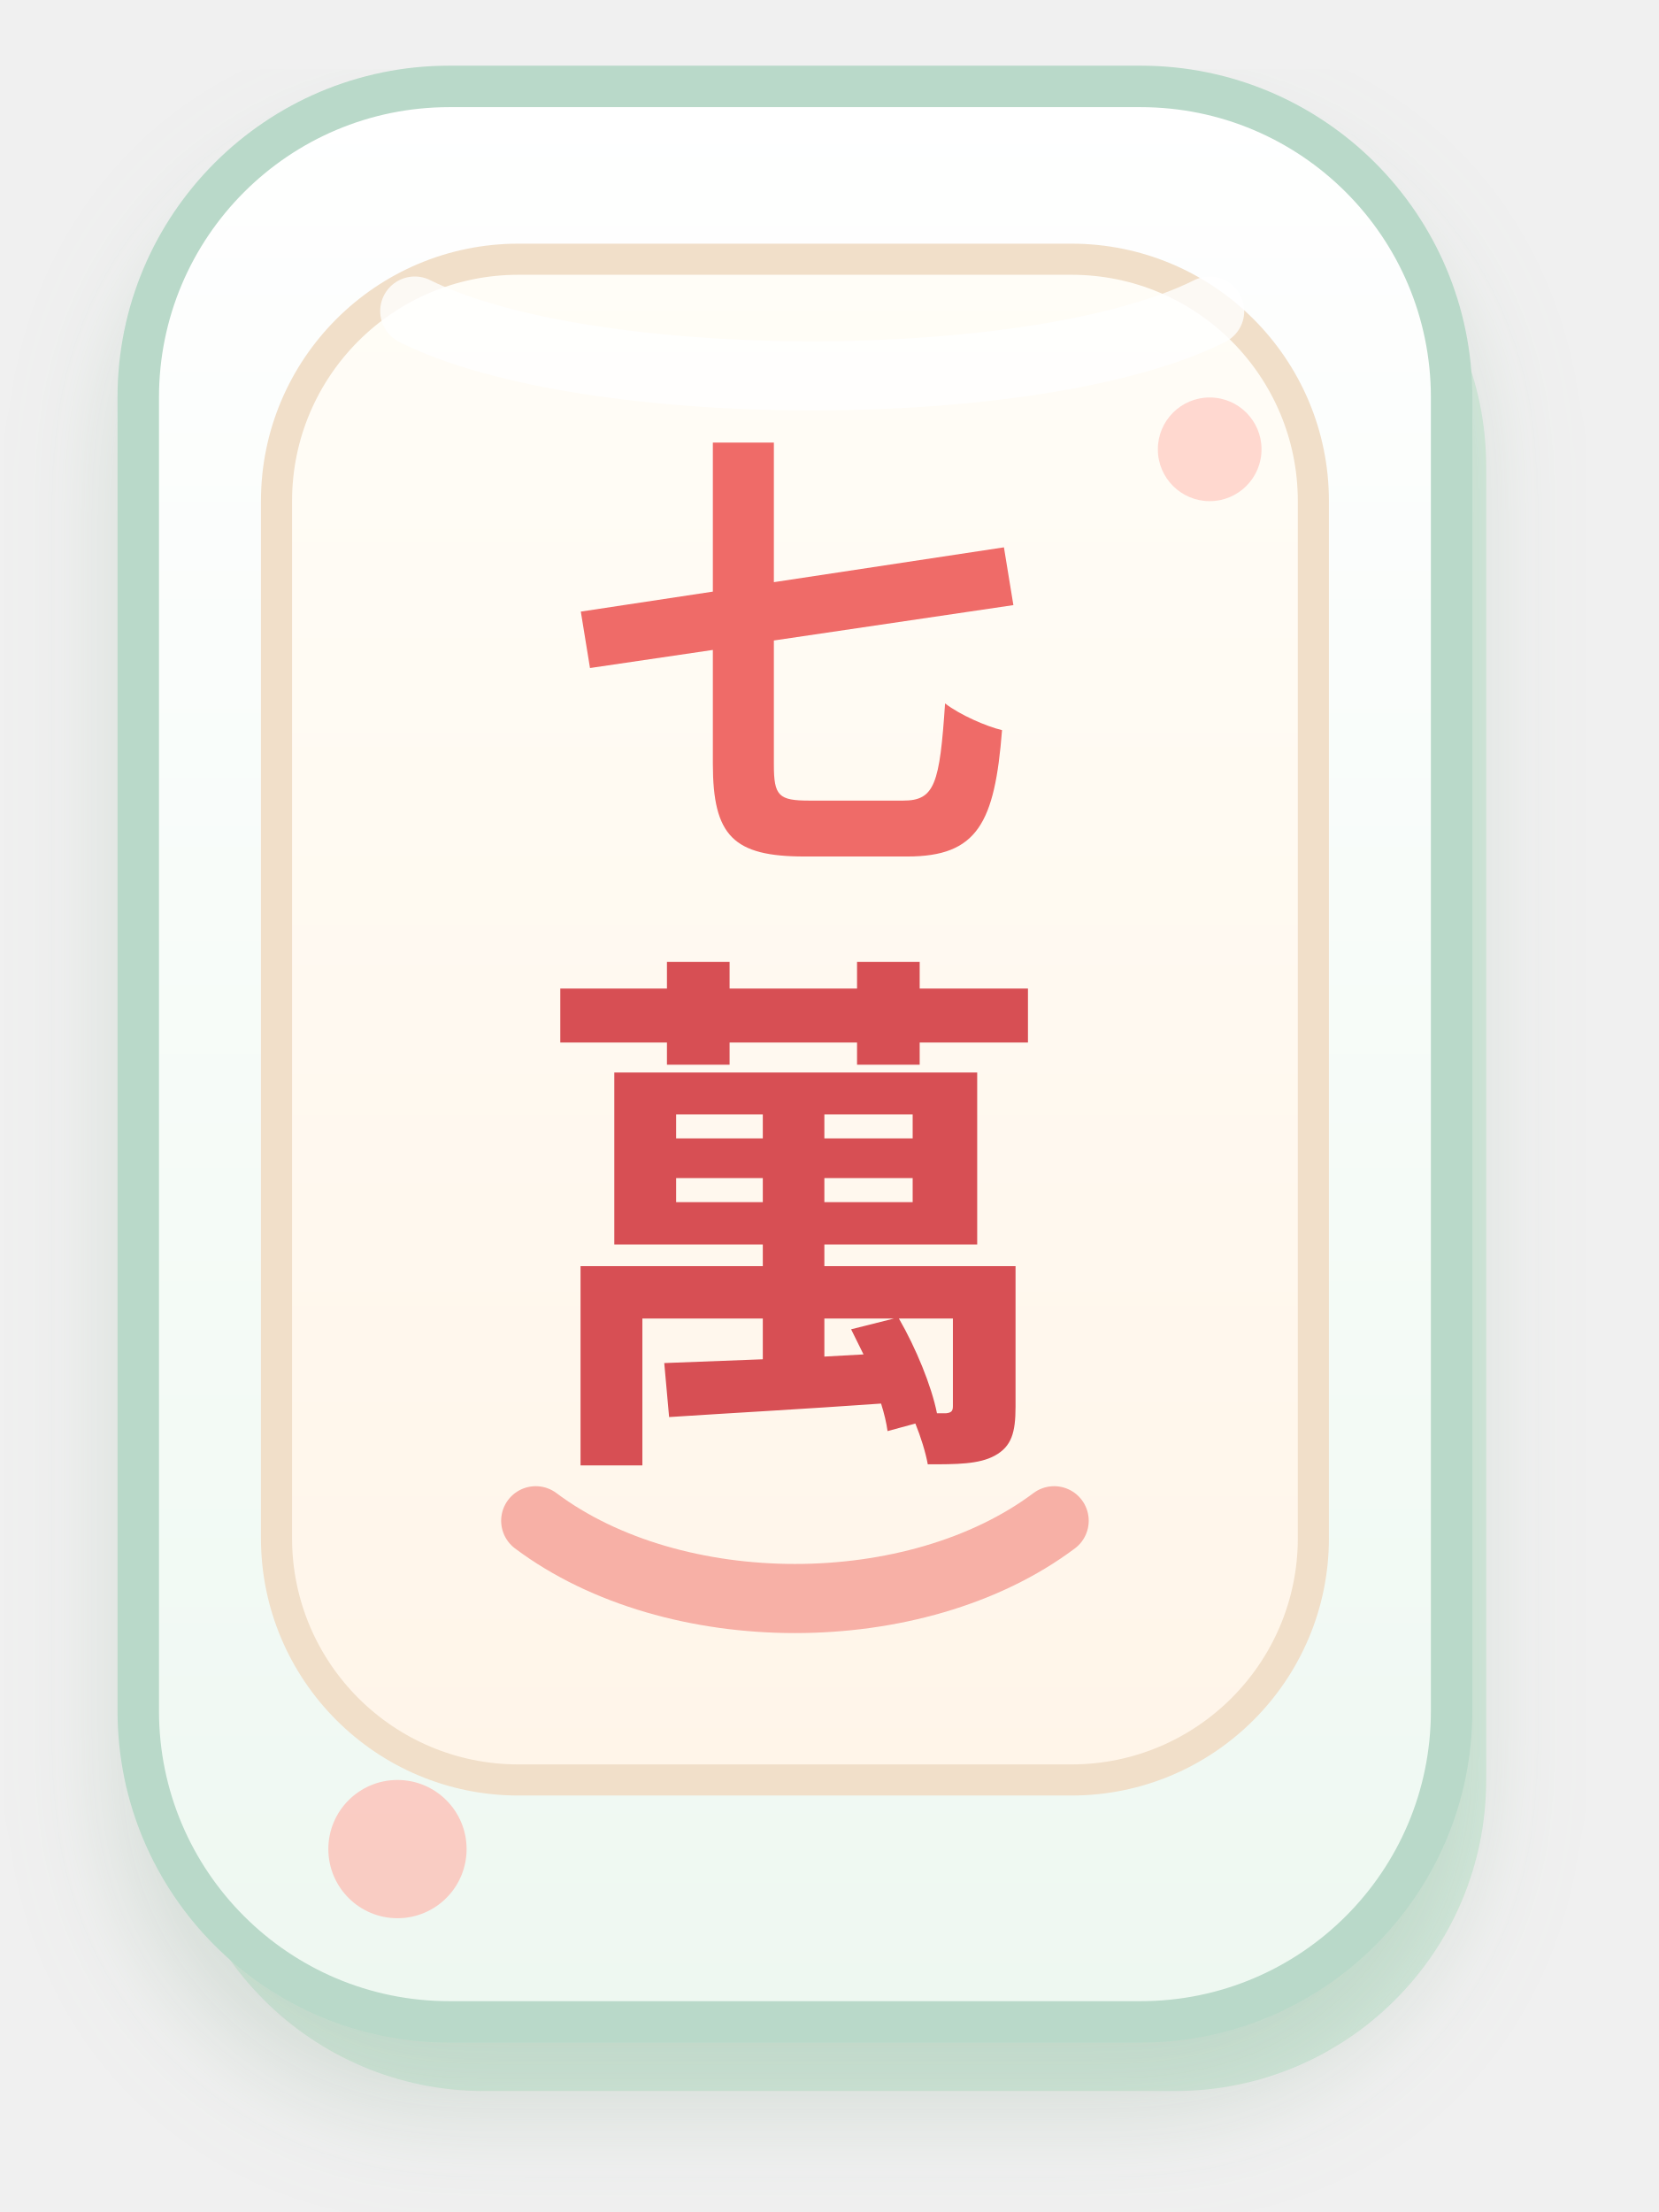
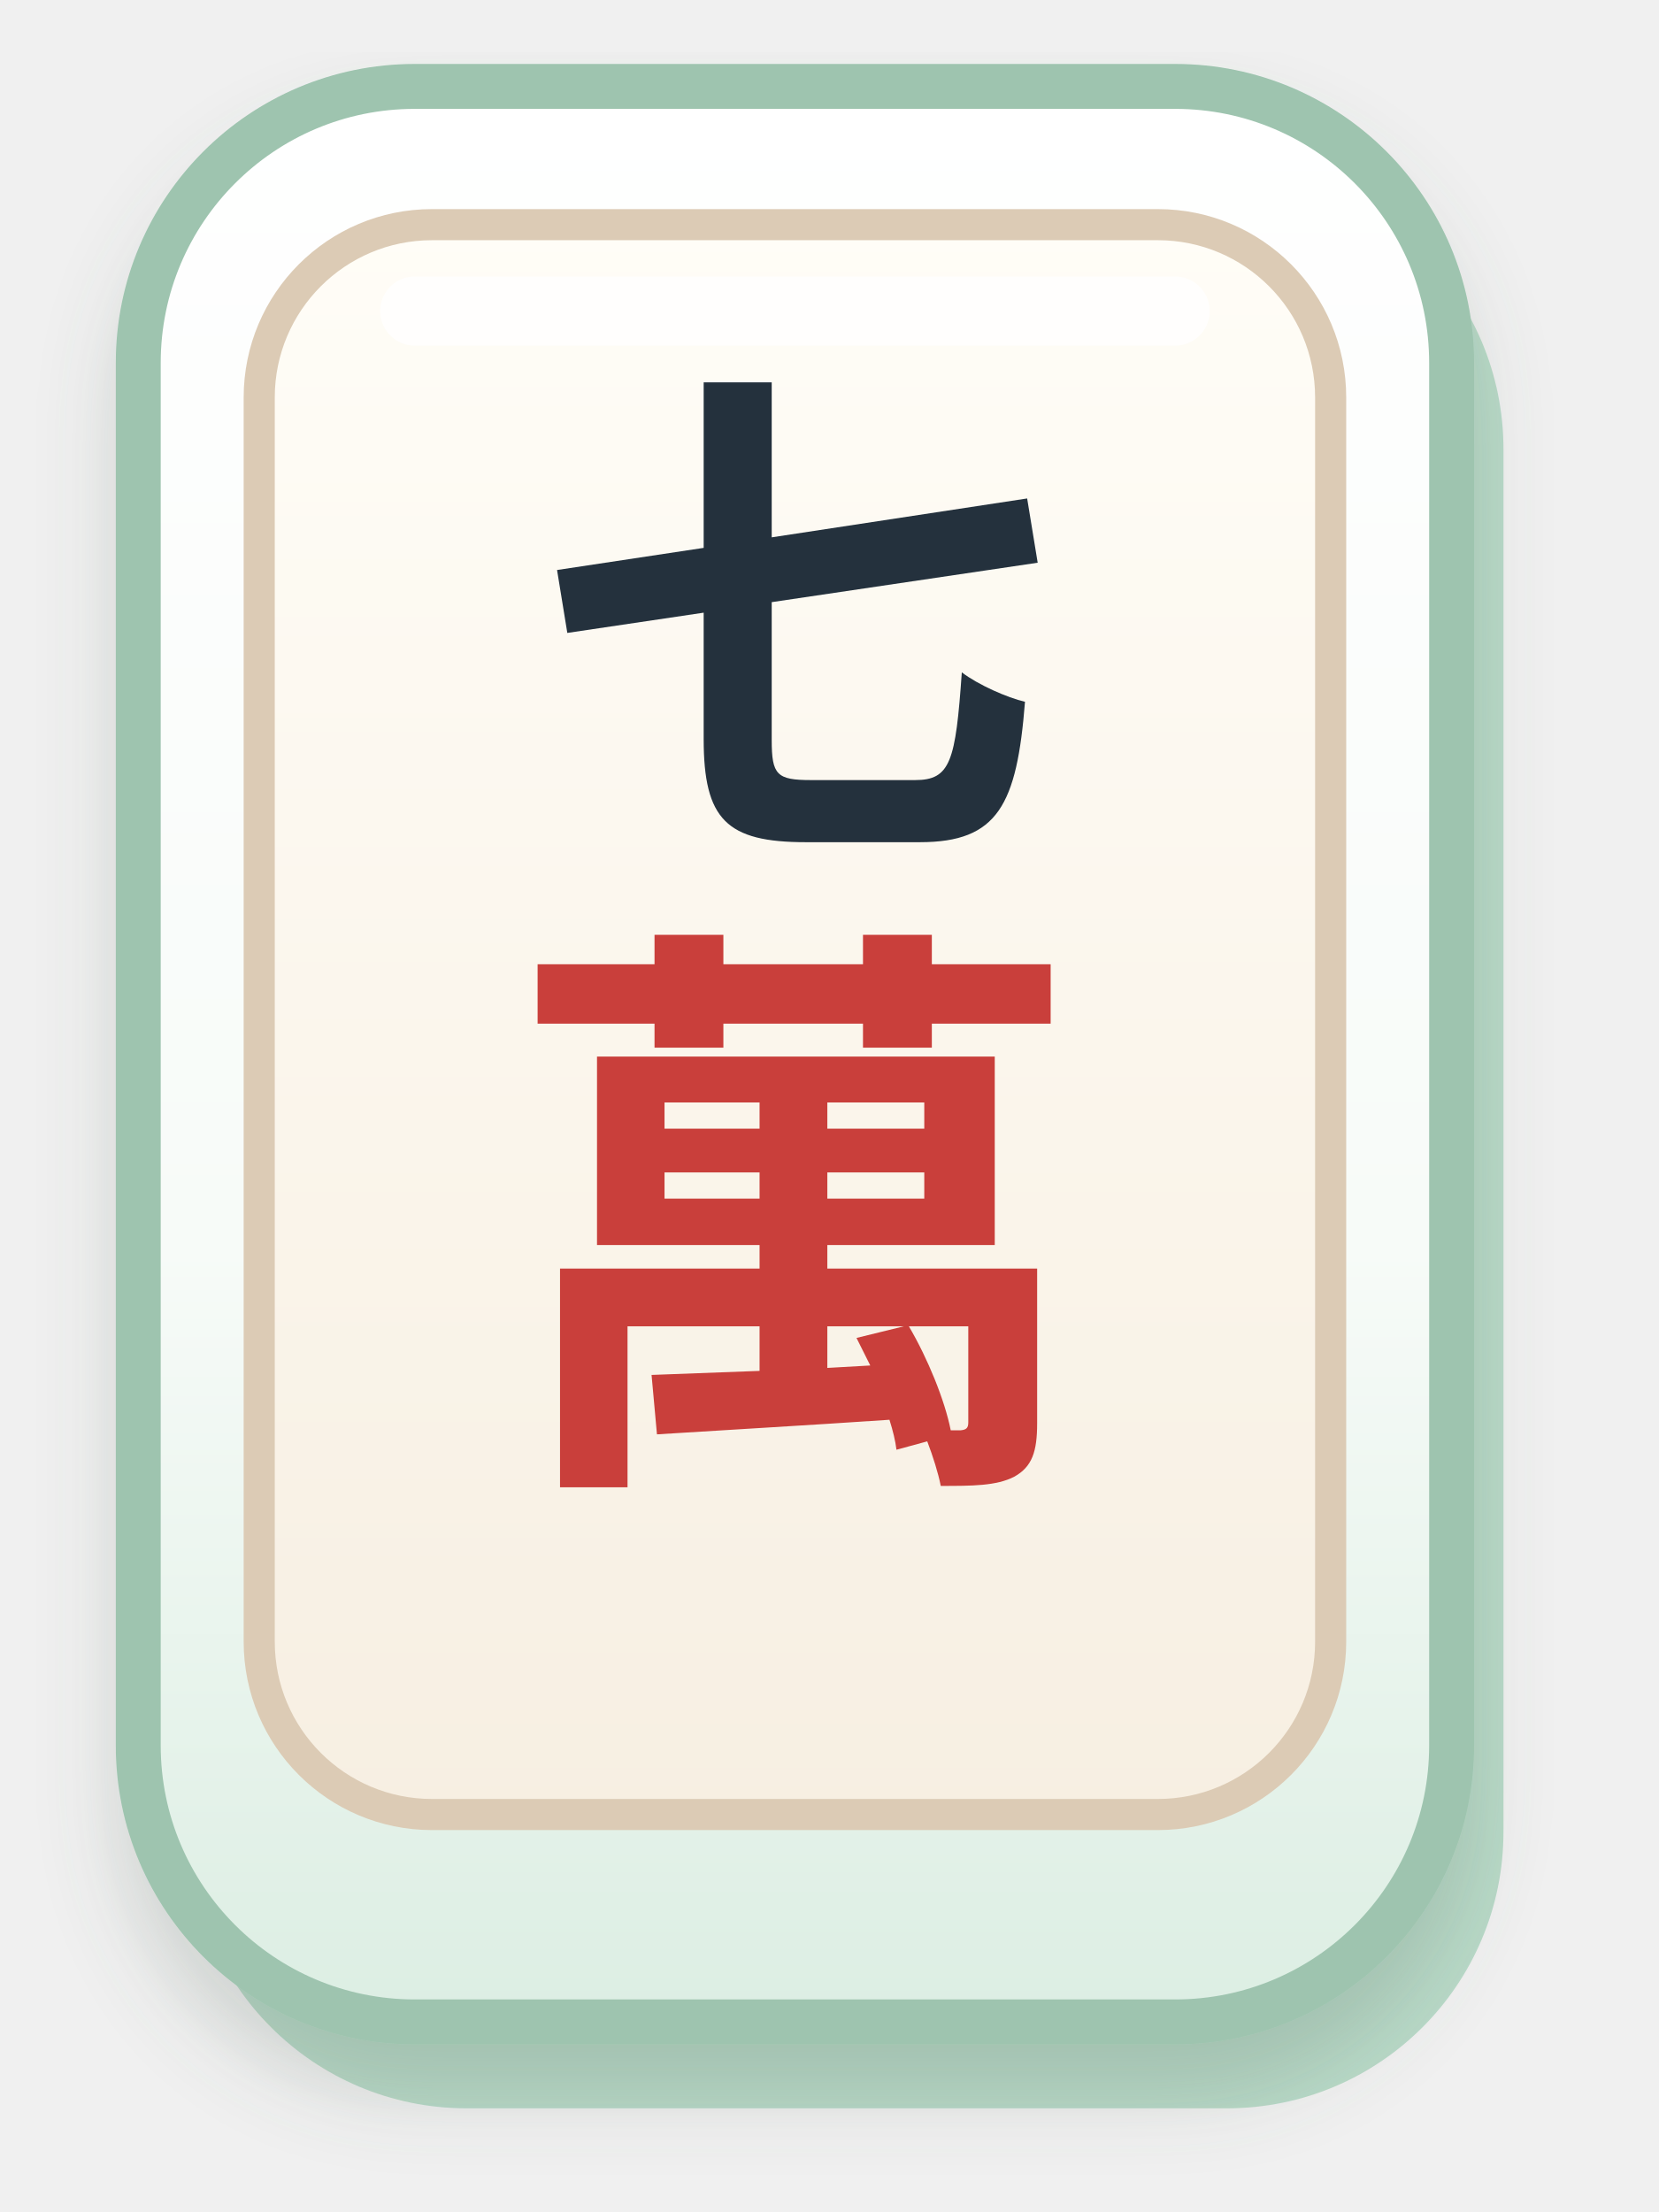
<svg xmlns="http://www.w3.org/2000/svg" viewBox="0 0 96 128">
  <defs>
    <linearGradient id="body" x1="0" y1="0" x2="0" y2="1">
      <stop offset="0" stop-color="#ffffff" />
-       <stop offset="1" stop-color="#eef8f1" />
+       <stop offset="0.6" stop-color="#f7fbf8" />
+       <stop offset="1" stop-color="#dceee3" />
    </linearGradient>
    <linearGradient id="face" x1="0" y1="0" x2="0" y2="1">
      <stop offset="0" stop-color="#fffdf7" />
-       <stop offset="1" stop-color="#fff5e9" />
+       <stop offset="1" stop-color="#f7efe2" />
    </linearGradient>
-     <filter id="softShadow" x="-20%" y="-20%" width="140%" height="150%">
-       <feDropShadow dx="0" dy="4" stdDeviation="3" flood-color="#9ab3a0" flood-opacity="0.32" />
+     <filter id="shadow" x="-15%" y="-15%" width="130%" height="140%">
+       <feDropShadow dx="0" dy="3" stdDeviation="2.2" flood-color="#5b6f61" flood-opacity="0.22" />
    </filter>
  </defs>
-   <rect x="10" y="9" width="76" height="112" rx="18" fill="#cfe8d9" opacity="0.9" />
-   <rect x="8" y="5" width="76" height="112" rx="18" fill="url(#body)" stroke="#b9d9c9" stroke-width="2.4" filter="url(#softShadow)" />
-   <rect x="16" y="15" width="60" height="88" rx="14" fill="url(#face)" stroke="#f1dfc9" stroke-width="1.8" />
-   <path d="M24 18c10 5 36 5 46 0" fill="none" stroke="#ffffff" stroke-width="4" stroke-linecap="round" opacity="0.8" />
-   <circle cx="23" cy="107" r="4" fill="#ffb4aa" opacity="0.65" />
-   <circle cx="70" cy="26" r="3" fill="#ffb4aa" opacity="0.5" />
-   <text x="46" y="48" text-anchor="middle" font-family="serif" font-size="27" font-weight="900" fill="#ef6b68">七</text>
-   <text x="46" y="82" text-anchor="middle" font-family="serif" font-size="31" font-weight="900" fill="#d74f54">萬</text>
-   <path d="M31 88c8 6 22 6 30 0" fill="none" stroke="#f7b0a6" stroke-width="4" stroke-linecap="round" />
+   <rect x="11" y="10" width="76" height="112" rx="16" fill="#b8d9c7" />
+   <rect x="8" y="5" width="76" height="112" rx="16" fill="url(#body)" stroke="#9ec4af" stroke-width="2.6" filter="url(#shadow)" />
+   <rect x="15" y="13" width="62" height="92" rx="10" fill="url(#face)" stroke="#dccbb5" stroke-width="1.8" />
+   <path d="M24 18h44" stroke="#ffffff" stroke-width="4" stroke-linecap="round" opacity="0.78" />
+   <text x="46" y="47" text-anchor="middle" font-family="serif" font-size="30" font-weight="900" fill="#24313d">七</text>
+   <text x="46" y="83" text-anchor="middle" font-family="serif" font-size="34" font-weight="900" fill="#c93f3b">萬</text>
</svg>
